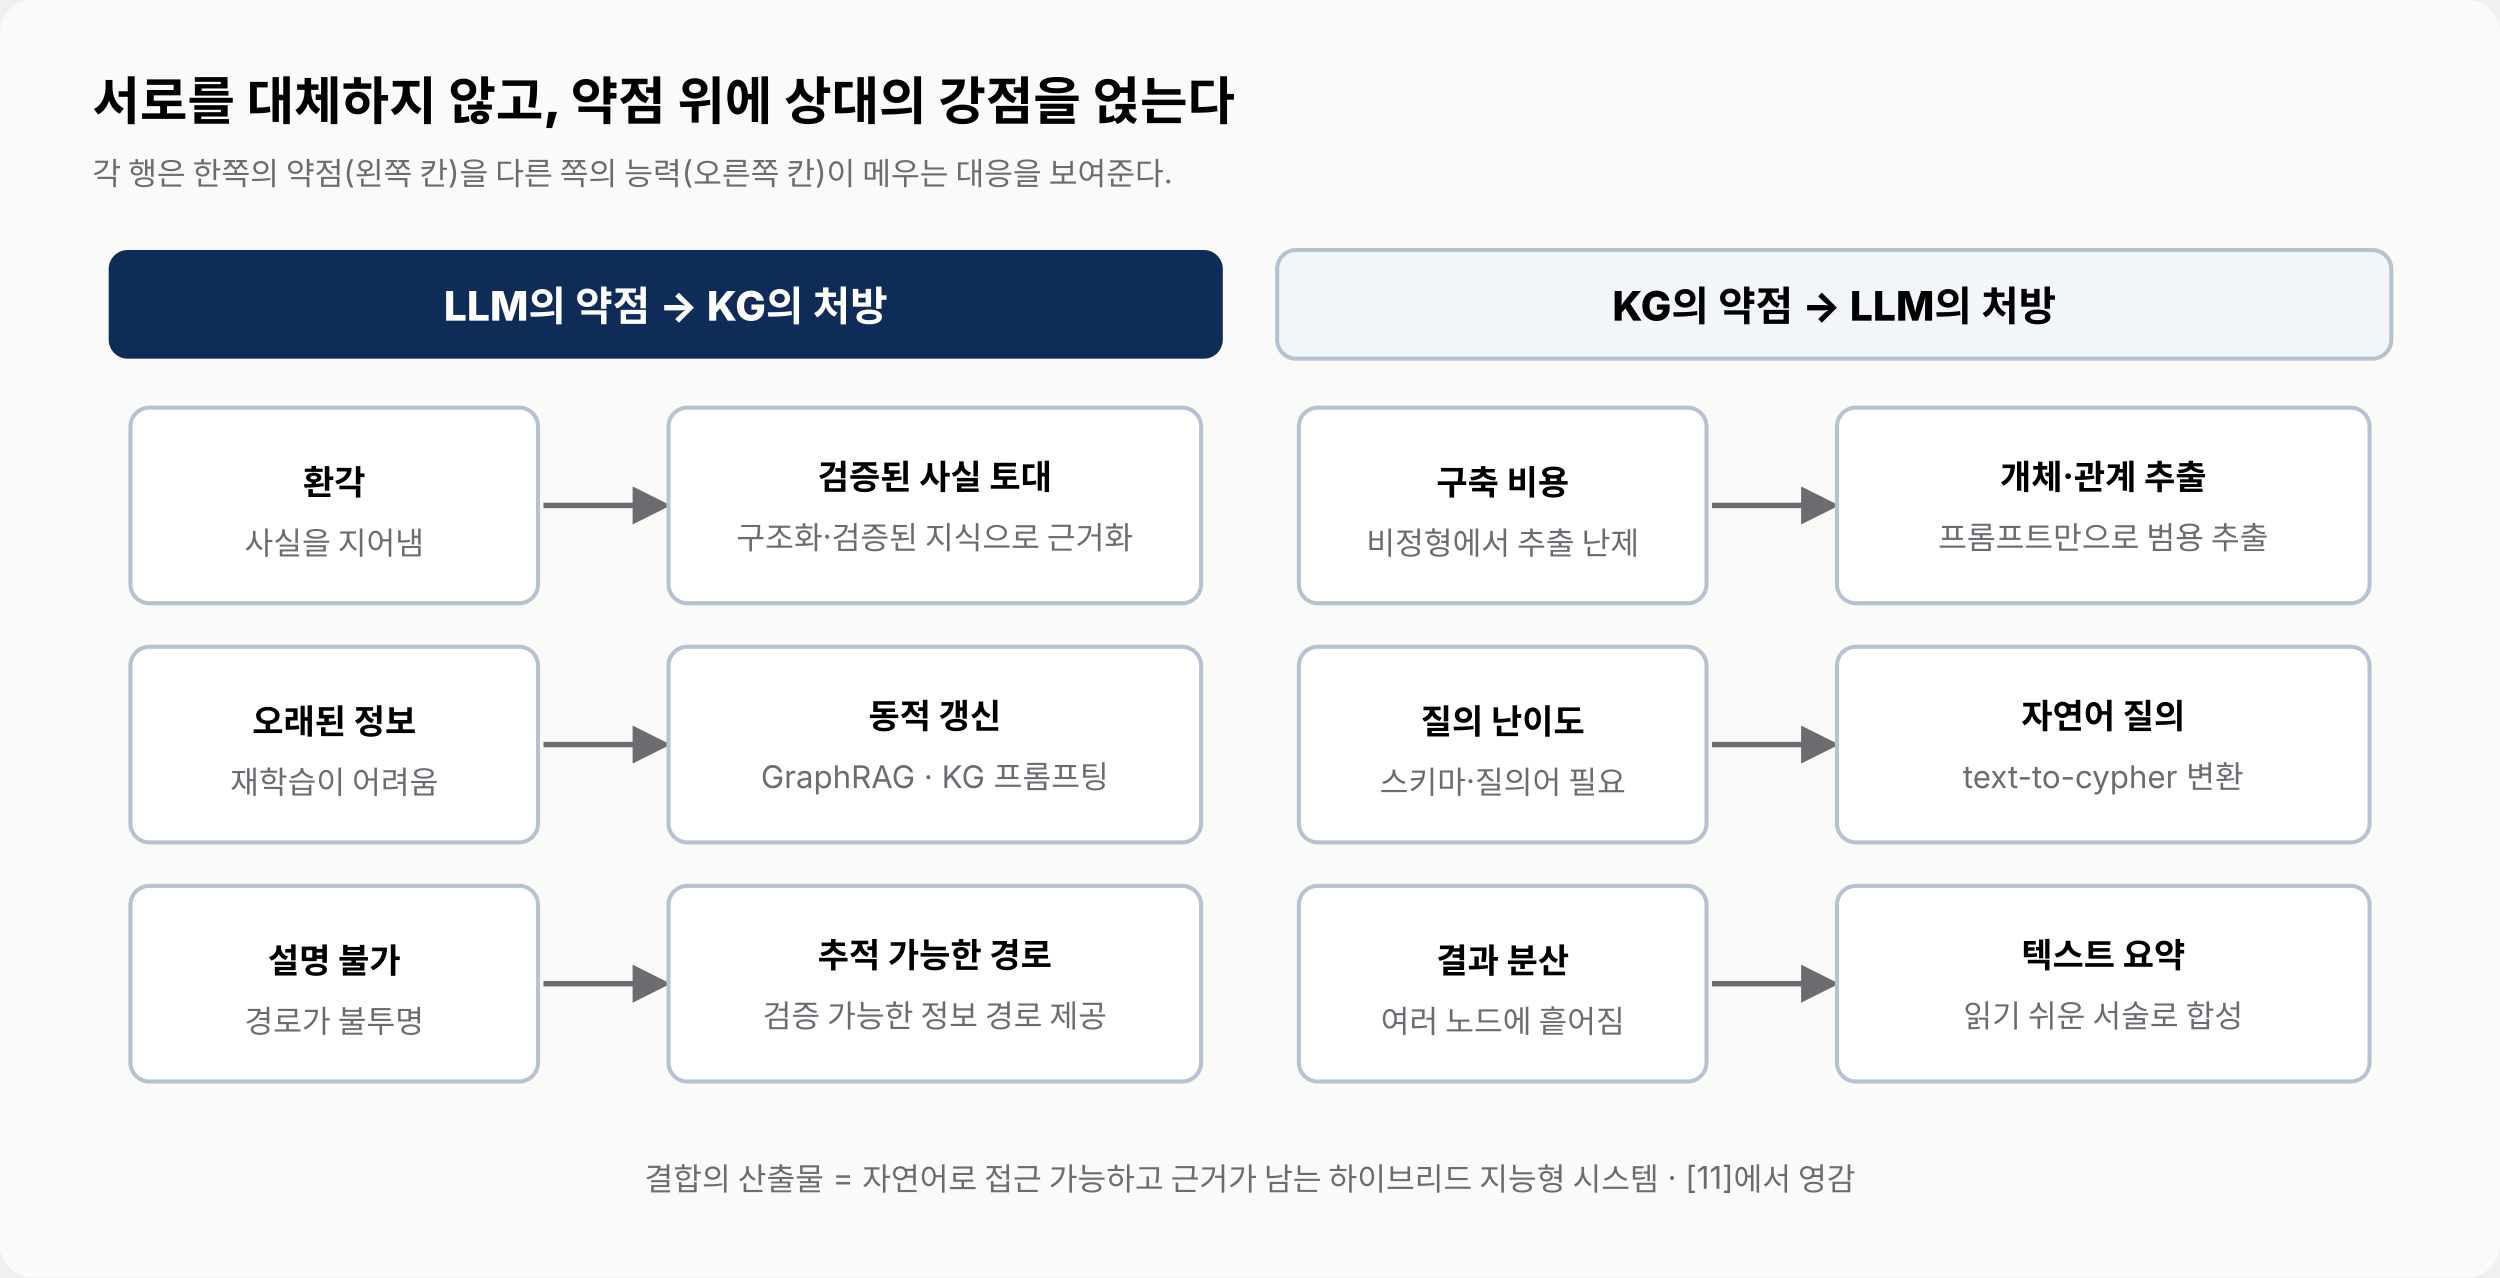
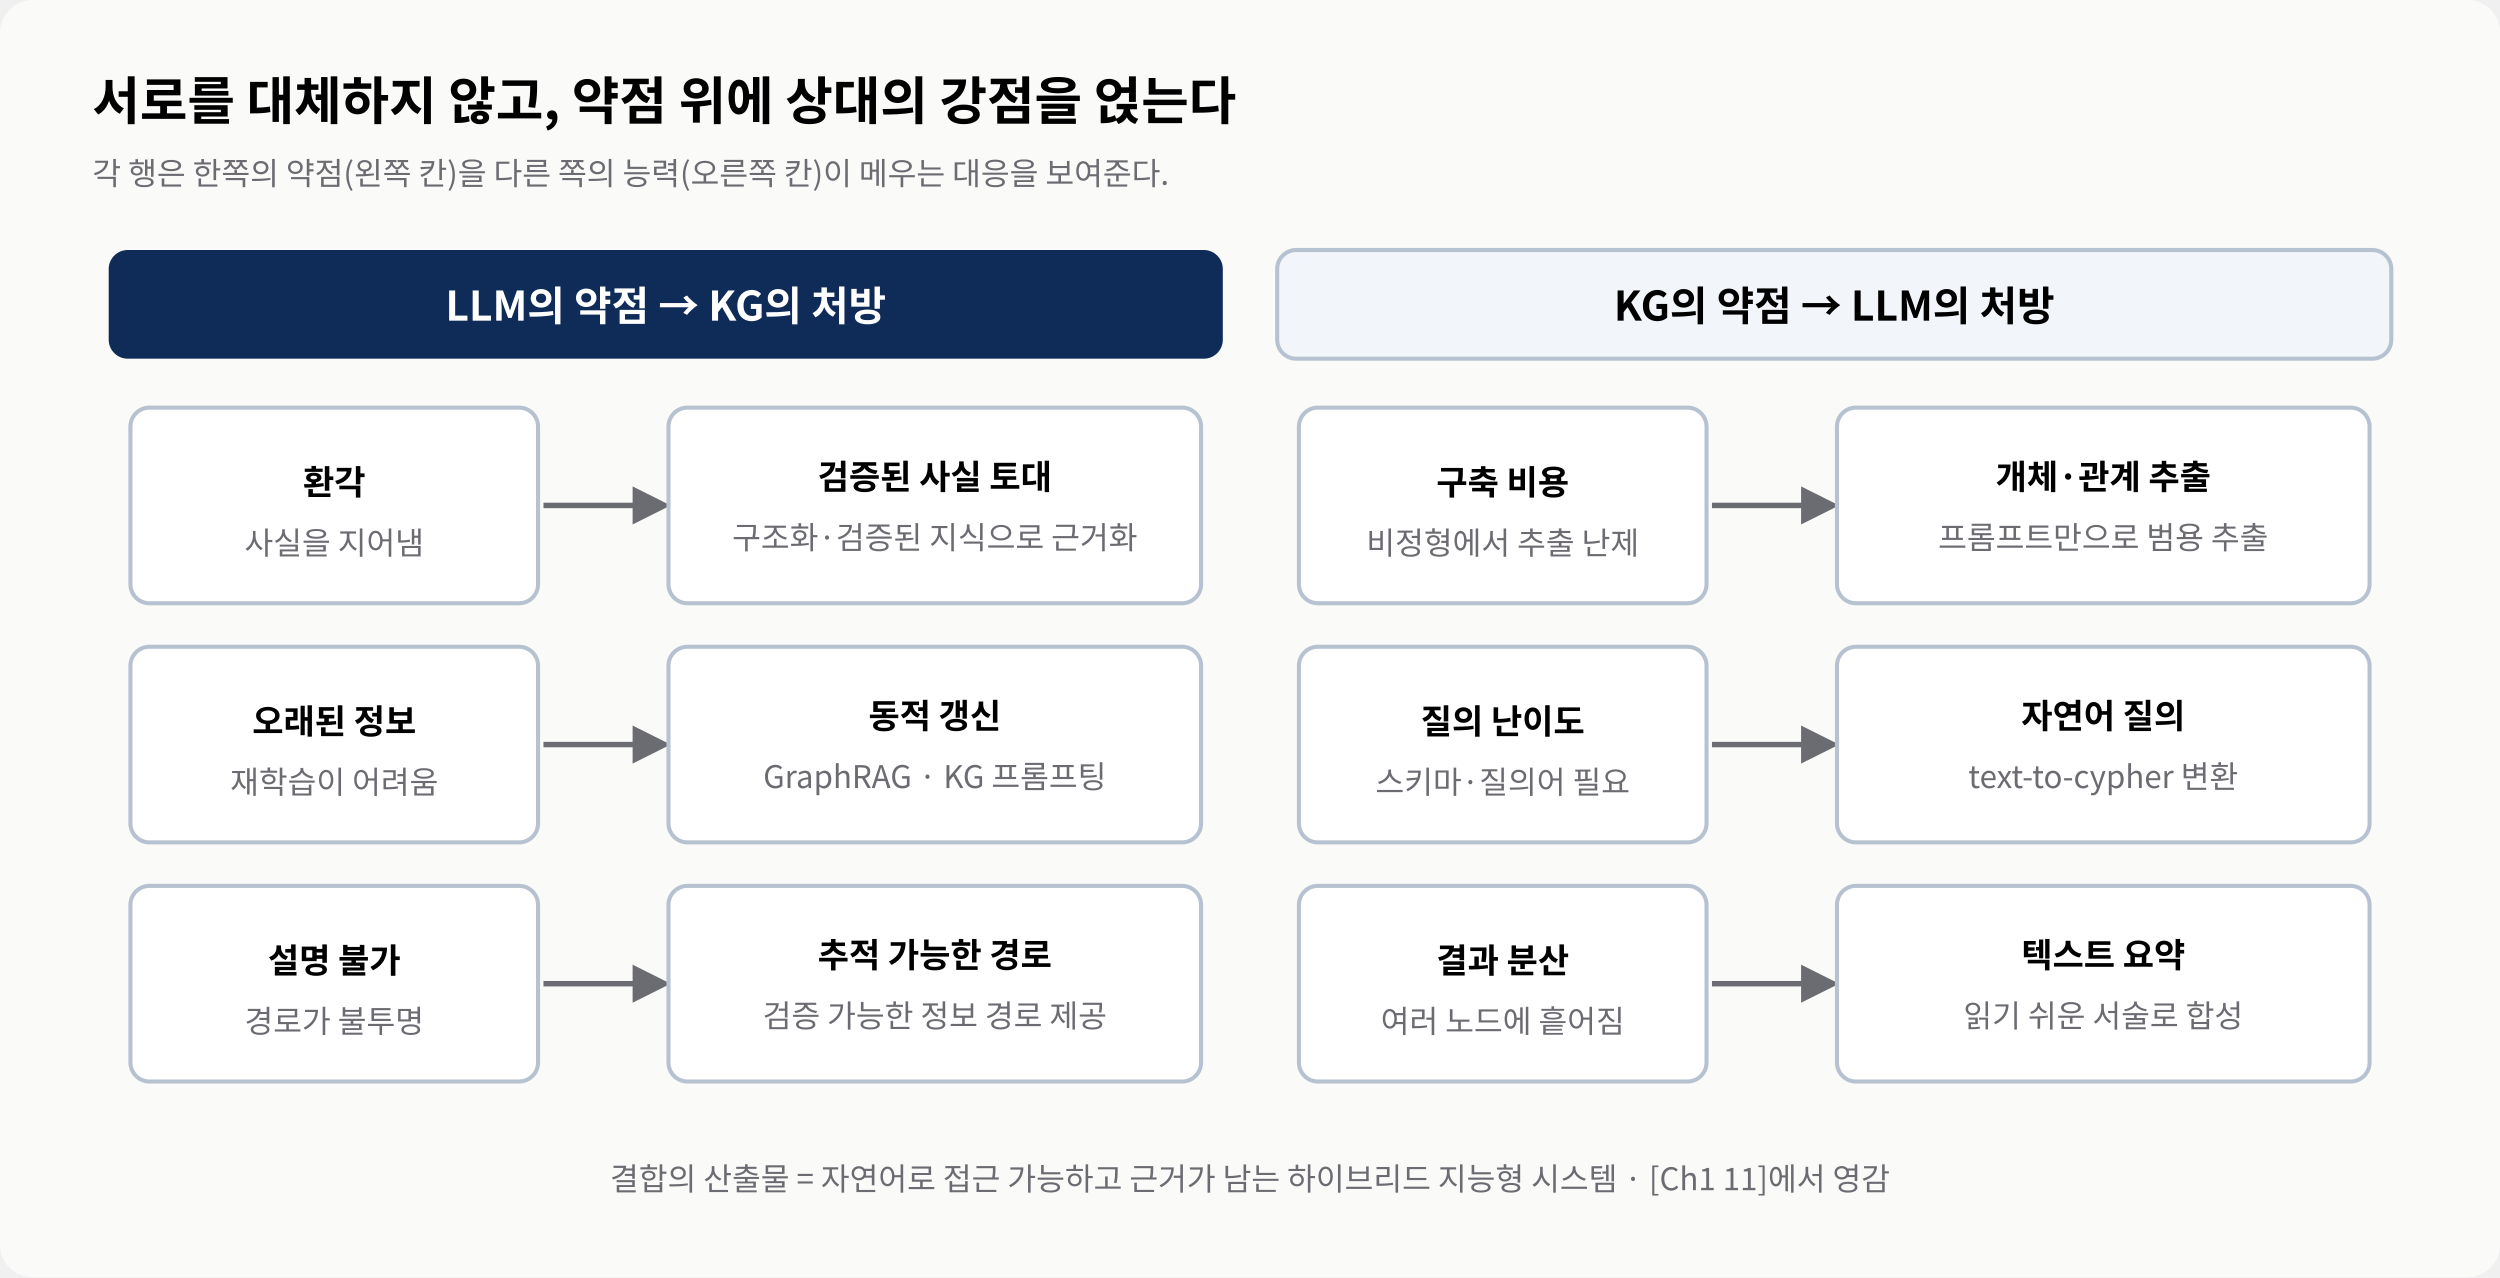
<svg xmlns="http://www.w3.org/2000/svg" viewBox="0 0 920 470" role="img" aria-labelledby="title desc">
  <defs>
    <marker id="a" viewBox="0 0 10 10" refX="8" refY="5" markerWidth="7" markerHeight="7" orient="auto">
      <path d="M0 0L10 5L0 10z" fill="#6B6B72" />
    </marker>
-     <style>.t{font-family:Inter,'Noto Sans KR',sans-serif}.h{font-size:19px;font-weight:800}.sh{font-size:15px;font-weight:800}.b{font-size:12.5px}.m{font-size:11.5px;fill:#6B6B72}.box{fill:#fff;stroke:#B7C2D1;stroke-width:1.5}.soft{fill:#F2F5F9;stroke:#B7C2D1;stroke-width:1.5}.navy{fill:#0F2C59}.line{stroke:#6B6B72;stroke-width:2;fill:none;marker-end:url(#a)}</style>
+     <style>.t{font-family:'Noto Sans CJK KR','Apple SD Gothic Neo','Malgun Gothic','Noto Sans KR',NanumGothic,Inter,system-ui,sans-serif}.h{font-size:19px;font-weight:800}.sh{font-size:15px;font-weight:800}.b{font-size:12.5px}.m{font-size:11.5px;fill:#6B6B72}.box{fill:#fff;stroke:#B7C2D1;stroke-width:1.5}.soft{fill:#F2F5F9;stroke:#B7C2D1;stroke-width:1.5}.navy{fill:#0F2C59}.line{stroke:#6B6B72;stroke-width:2;fill:none;marker-end:url(#a)}</style>
  </defs>
  <rect width="920" height="470" rx="12" fill="#FAFAF9" />
  <text class="t h" x="34" y="44">서로를 대체하지 않고, 약점 위에 상대의 강점을 얹는다</text>
  <text class="t m" x="34" y="68">각 행은 한쪽의 약점(왼쪽 칸)을 다른 쪽의 능력(오른쪽 칸)이 메우는 대응을 보여준다.</text>
  <rect class="navy" x="40" y="92" width="410" height="40" rx="7" />
  <text x="245" y="118" text-anchor="middle" fill="#fff" class="t sh">LLM의 약점 → KG의 처방</text>
  <rect class="soft" x="470" y="92" width="410" height="40" rx="7" />
  <text x="675" y="118" text-anchor="middle" class="t sh">KG의 약점 → LLM의 처방</text>
  <g class="t" text-anchor="middle">
    <g transform="translate(0 150)">
      <rect class="box" x="48" y="0" width="150" height="72" rx="7" />
      <text x="123" y="32" class="b" font-weight="700">환각</text>
      <text x="123" y="54" class="m">사실을 지어냄</text>
      <path class="line" d="M200 36H244" />
      <rect class="box" x="246" y="0" width="196" height="72" rx="7" />
      <text x="344" y="30" class="b" font-weight="700">검증된 사실 토대</text>
      <text x="344" y="52" class="m">구조화·검증된 지식으로 근거화</text>
      <rect class="box" x="478" y="0" width="150" height="72" rx="7" />
      <text x="553" y="32" class="b" font-weight="700">구축 비용</text>
      <text x="553" y="54" class="m">비정형에서 추출 난제</text>
      <path class="line" d="M630 36H674" />
      <rect class="box" x="676" y="0" width="196" height="72" rx="7" />
      <text x="774" y="30" class="b" font-weight="700">개체·관계 추출</text>
      <text x="774" y="52" class="m">프롬프트만으로 범용 추출</text>
    </g>
    <g transform="translate(0 238)">
      <rect class="box" x="48" y="0" width="150" height="72" rx="7" />
      <text x="123" y="32" class="b" font-weight="700">오래된 정보</text>
      <text x="123" y="54" class="m">재학습이 어려움</text>
      <path class="line" d="M200 36H244" />
      <rect class="box" x="246" y="0" width="196" height="72" rx="7" />
      <text x="344" y="30" class="b" font-weight="700">동적 갱신</text>
      <text x="344" y="52" class="m">GraphRAG · KG 프롬프팅</text>
      <rect class="box" x="478" y="0" width="150" height="72" rx="7" />
      <text x="553" y="32" class="b" font-weight="700">질의 난이도</text>
      <text x="553" y="54" class="m">스키마·질의어 필요</text>
      <path class="line" d="M630 36H674" />
      <rect class="box" x="676" y="0" width="196" height="72" rx="7" />
      <text x="774" y="30" class="b" font-weight="700">자연어 질의</text>
      <text x="774" y="52" class="m">text-to-cypher 변환</text>
    </g>
    <g transform="translate(0 326)">
      <rect class="box" x="48" y="0" width="150" height="72" rx="7" />
      <text x="123" y="32" class="b" font-weight="700">설명 불가</text>
      <text x="123" y="54" class="m">경로가 불투명</text>
      <path class="line" d="M200 36H244" />
      <rect class="box" x="246" y="0" width="196" height="72" rx="7" />
      <text x="344" y="30" class="b" font-weight="700">추적 가능한 경로</text>
      <text x="344" y="52" class="m">검증 가능한 정보 경로 제공</text>
      <rect class="box" x="478" y="0" width="150" height="72" rx="7" />
      <text x="553" y="32" class="b" font-weight="700">결과 분산</text>
      <text x="553" y="54" class="m">여러 노드에 흩어짐</text>
      <path class="line" d="M630 36H674" />
      <rect class="box" x="676" y="0" width="196" height="72" rx="7" />
      <text x="774" y="30" class="b" font-weight="700">텍스트 요약</text>
      <text x="774" y="52" class="m">읽기 쉬운 서술로 합성</text>
    </g>
  </g>
-   <text class="t m" x="460" y="438" text-anchor="middle">결합의 산출물 = 자연어로 접근 가능하고 근거가 남는 하이브리드 지능형 시스템 · [11]에서 영감</text>
+   <text class="t m" x="460" y="438" text-anchor="middle">결합의 산출물 = 자연어로 접근 가능하고 근거가 남는 하이브리드 지능형 시스템 · [Ch1 11]에서 영감</text>
</svg>
